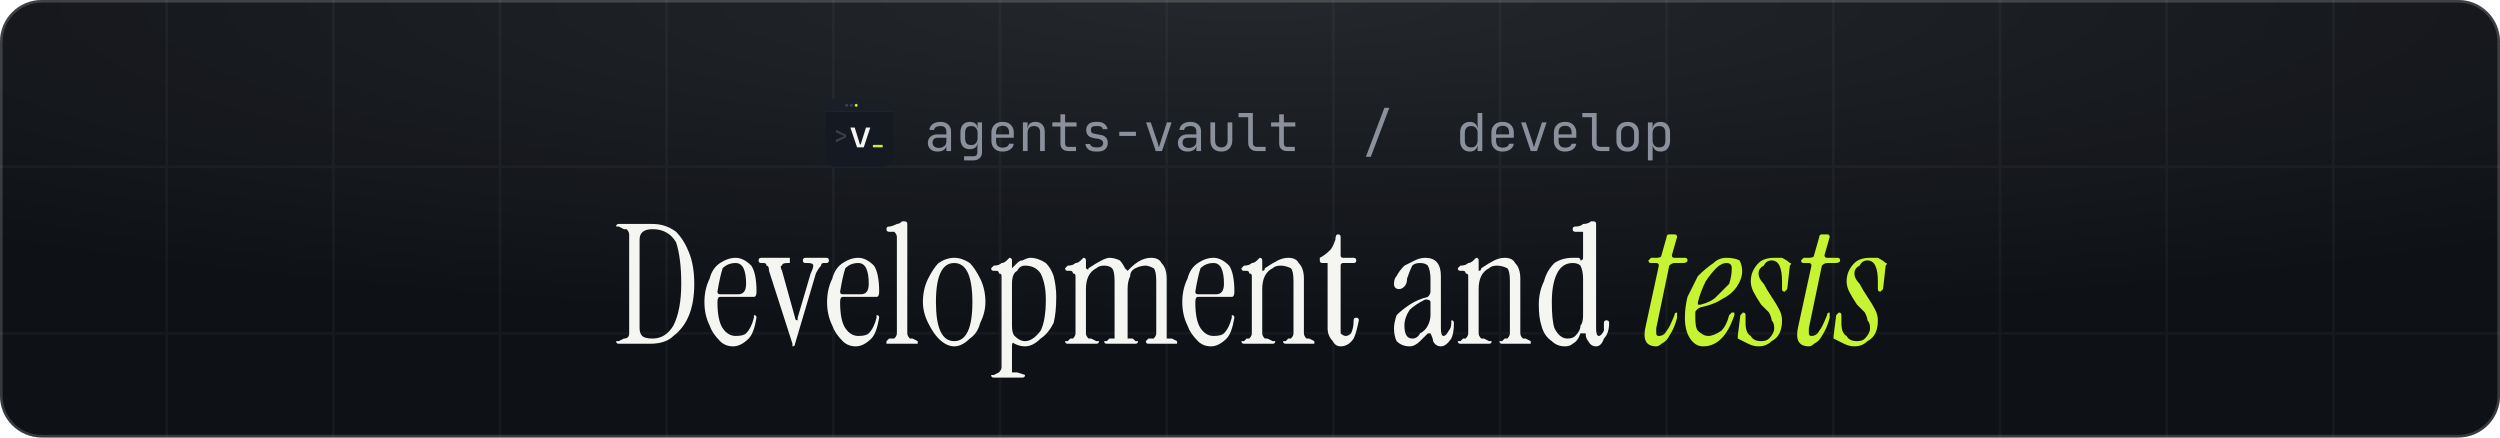
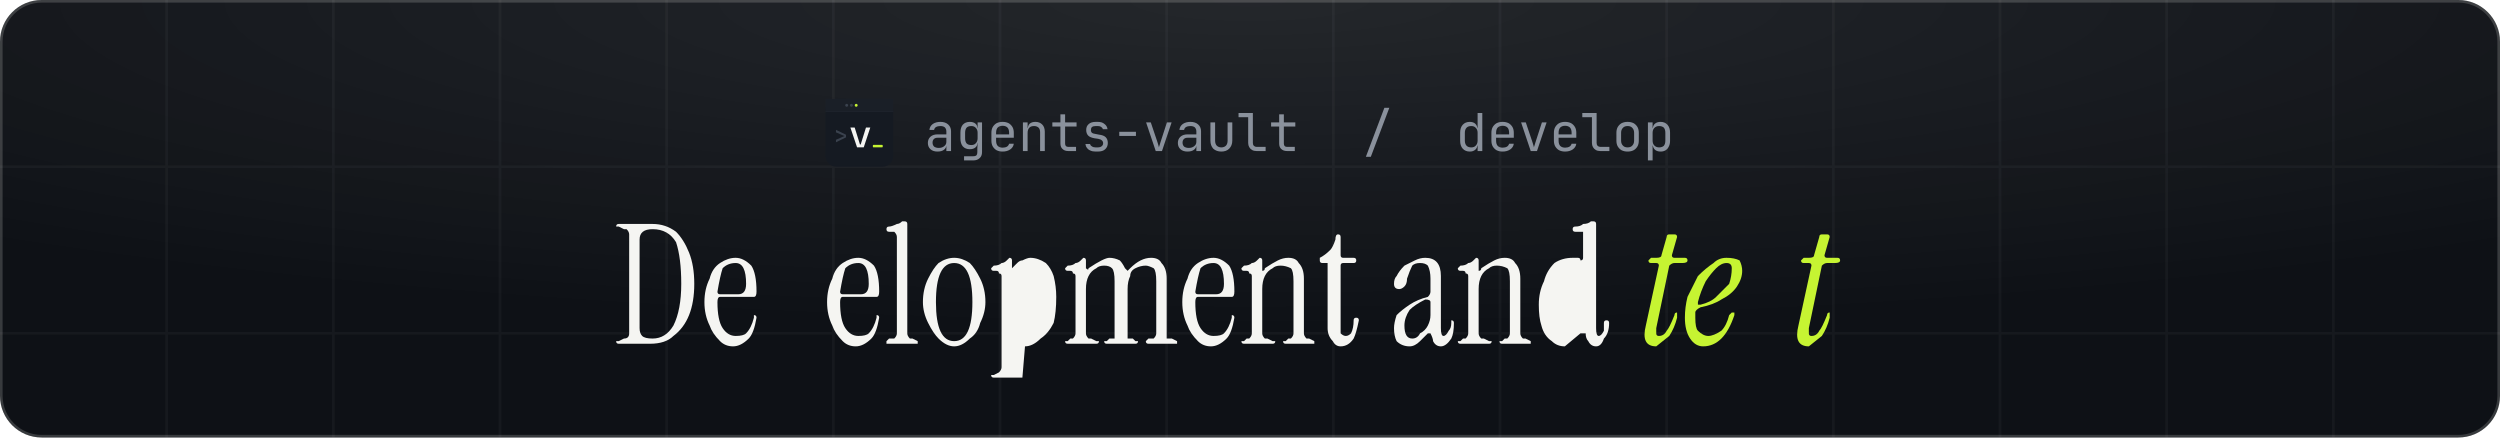
<svg xmlns="http://www.w3.org/2000/svg" width="960" height="168" viewBox="0 0 960 168" role="img" aria-label="Development and tests">
  <defs>
    <radialGradient id="l" cx="0.5" cy="0" r="0.75">
      <stop offset="0" stop-color="#fff" stop-opacity="0.09" />
      <stop offset="1" stop-color="#fff" stop-opacity="0" />
    </radialGradient>
    <clipPath id="c">
      <rect width="960" height="168" rx="16" />
    </clipPath>
-     <path id="g0" d="M5.0 0.2L5.0 0.2Q3.3 0.2 2.3-0.7Q1.3-1.6 1.3-3.1L1.3-3.1Q1.3-4.6 2.3-5.5Q3.3-6.4 5-6.4L5-6.4L8.4-6.4L8.4-7.5Q8.4-8.5 7.8-9.1Q7.2-9.6 6.1-9.6L6.1-9.6Q5.1-9.6 4.4-9.2Q3.8-8.8 3.7-8.1L3.7-8.1L1.9-8.1Q2.0-9.5 3.2-10.4Q4.4-11.2 6.1-11.2L6.1-11.2Q8-11.2 9.1-10.2Q10.2-9.2 10.2-7.6L10.2-7.6L10.2 0L8.4 0L8.4-2.1L8.4-2.1Q8.3-1.1 7.5-0.5L7.5-0.5Q6.6 0.2 5.0 0.2ZM5.5-1.2L5.5-1.2Q6.8-1.2 7.6-1.9Q8.4-2.5 8.4-3.5L8.4-3.5L8.4-5.1L5.0-5.1Q4.1-5.1 3.6-4.6Q3.1-4.1 3.1-3.2L3.1-3.2Q3.1-2.3 3.7-1.8Q4.4-1.2 5.5-1.2Z" />
-     <path id="g1" d="M6.7 3.6L3.2 3.6L3.2 2.0L6.7 2.0Q7.6 2.0 8.0 1.6Q8.3 1.2 8.3 0.4L8.3 0.4L8.3-1L8.4-3L8.3-3Q8.3-2.0 7.6-1.4L7.6-1.4Q6.8-0.7 5.4-0.7L5.4-0.7Q3.7-0.7 2.7-1.8Q1.8-2.9 1.8-4.8L1.8-4.8L1.8-7.1Q1.8-9 2.7-10.1Q3.7-11.2 5.4-11.2L5.4-11.2Q6.8-11.2 7.6-10.5L7.6-10.5Q8.3-9.9 8.3-8.9L8.3-8.9L8.4-8.9L8.4-11L10.1-11L10.1 0.4Q10.1 1.9 9.2 2.7Q8.3 3.6 6.7 3.6L6.7 3.6ZM6.0-2.3L6.0-2.3Q7.1-2.3 7.7-3.0Q8.4-3.7 8.4-4.9L8.4-4.9L8.4-7Q8.4-8.2 7.7-8.9Q7.1-9.6 6.0-9.6L6.0-9.6Q4.8-9.6 4.2-9.0Q3.6-8.3 3.6-7L3.6-7L3.6-4.9Q3.6-3.6 4.2-2.9Q4.8-2.3 6.0-2.3Z" />
-     <path id="g2" d="M6 0.2L6 0.2Q4.7 0.2 3.7-0.3Q2.8-0.8 2.2-1.8Q1.7-2.7 1.7-4L1.7-4L1.7-7Q1.7-8.3 2.2-9.2Q2.8-10.2 3.7-10.7Q4.7-11.2 6-11.2Q7.3-11.2 8.3-10.7Q9.2-10.2 9.8-9.2Q10.3-8.3 10.3-7L10.3-7L10.3-5.1L3.5-5.1L3.5-4Q3.5-2.7 4.1-2.0Q4.8-1.3 6-1.3L6-1.3Q7.0-1.3 7.7-1.7Q8.3-2.1 8.5-2.8L8.5-2.8L10.3-2.8Q10.1-1.4 8.9-0.6Q7.7 0.2 6 0.2ZM3.5-6.4L8.5-6.4L8.5-7Q8.5-8.3 7.9-9Q7.2-9.7 6-9.7L6-9.7Q4.8-9.7 4.1-9Q3.5-8.3 3.5-7L3.5-7L3.5-6.4Z" />
-     <path id="g3" d="M3.6 0L1.8 0L1.8-11L3.6-11L3.6-8.9L3.7-8.9Q3.8-9.9 4.4-10.5L4.4-10.5Q5.2-11.2 6.6-11.2L6.6-11.2Q8.2-11.2 9.2-10.2Q10.2-9.2 10.2-7.4L10.2-7.4L10.2 0L8.4 0L8.4-7.2Q8.4-8.4 7.8-9.0Q7.1-9.6 6.1-9.6L6.1-9.6Q4.9-9.6 4.3-9.0Q3.6-8.3 3.6-7L3.6-7L3.6 0Z" />
-     <path id="g4" d="M10.2 0L7.2 0Q5.8 0 5.0-0.8Q4.2-1.5 4.2-2.9L4.2-2.9L4.2-9.4L1.1-9.4L1.1-11L4.2-11L4.2-14.1L6-14.1L6-11L10.4-11L10.4-9.4L6-9.4L6-2.9Q6-1.6 7.2-1.6L7.2-1.6L10.2-1.6L10.2 0Z" />
-     <path id="g5" d="M6.5 0.2L5.7 0.2Q4.5 0.2 3.7-0.2Q2.9-0.5 2.4-1.2Q1.9-1.8 1.8-2.7L1.8-2.7L3.6-2.7Q3.7-2.1 4.3-1.8Q4.8-1.4 5.7-1.4L5.7-1.4L6.5-1.4Q7.6-1.4 8.1-1.9Q8.6-2.3 8.6-3.0L8.6-3.0Q8.6-3.7 8.1-4.1Q7.7-4.5 6.7-4.7L6.7-4.7L5.3-4.9Q3.6-5.2 2.9-5.9Q2.1-6.7 2.1-8.1L2.1-8.1Q2.1-9.5 3-10.3Q3.9-11.2 5.8-11.2L5.8-11.2L6.6-11.2Q8.2-11.2 9.1-10.4Q10.1-9.7 10.3-8.4L10.3-8.4L8.5-8.4Q8.4-8.9 7.9-9.3Q7.4-9.6 6.6-9.6L6.6-9.6L5.8-9.6Q4.8-9.6 4.3-9.2Q3.9-8.8 3.9-8.0L3.9-8.0Q3.9-7.4 4.3-7.0Q4.7-6.7 5.5-6.6L5.5-6.6L7-6.3Q8.8-6.1 9.6-5.3Q10.4-4.5 10.4-3.1L10.4-3.1Q10.4-1.6 9.4-0.7Q8.5 0.2 6.5 0.2L6.5 0.2Z" />
-     <path id="g6" d="M9.2-5.8L2.8-5.8L2.8-7.4L9.2-7.4L9.2-5.8Z" />
-     <path id="g7" d="M7.2 0L4.8 0L1.1-11L2.9-11L5.4-3.6Q5.6-2.9 5.8-2.3Q6.0-1.7 6.0-1.4L6.0-1.4Q6.1-1.7 6.3-2.3Q6.5-2.9 6.7-3.6L6.7-3.6L9.1-11L10.9-11L7.2 0Z" />
-     <path id="g8" d="M6.0 0.2L6.0 0.2Q4.1 0.2 2.9-0.9Q1.8-2.1 1.8-4L1.8-4L1.8-11L3.6-11L3.6-4Q3.6-2.8 4.2-2.1Q4.9-1.4 6.0-1.4L6.0-1.4Q7.1-1.4 7.8-2.1Q8.4-2.8 8.4-4L8.4-4L8.4-11L10.2-11L10.2-4Q10.2-2.1 9.0-0.9Q7.9 0.2 6.0 0.2Z" />
-     <path id="g9" d="M11 0L7.5 0Q6.5 0 5.8-0.4Q5.1-0.8 4.7-1.5Q4.3-2.2 4.3-3.1L4.3-3.1L4.3-13.0L0.6-13.0L0.6-14.6L6.1-14.6L6.1-3.1Q6.1-2.4 6.5-2.0Q6.9-1.6 7.5-1.6L7.5-1.6L11-1.6L11 0Z" />
-     <path id="g11" d="M3.4 2.2L1.5 2.2L8.6-16.6L10.5-16.6L3.4 2.2Z" />
-     <path id="g12" d="M5.4 0.2L5.4 0.2Q3.7 0.2 2.7-0.9Q1.7-2 1.7-3.9L1.7-3.9L1.7-7.1Q1.7-9 2.7-10.1Q3.7-11.2 5.4-11.2L5.4-11.2Q6.7-11.2 7.5-10.5L7.5-10.5Q8.2-9.8 8.3-8.9L8.3-8.9L8.4-8.9L8.4-11.4L8.4-14.6L10.2-14.6L10.2 0L8.4 0L8.4-2.1L8.3-2.1Q8.2-1.1 7.5-0.5L7.5-0.5Q6.7 0.2 5.4 0.2ZM6.0-1.4L6.0-1.4Q7.1-1.4 7.7-2.1Q8.4-2.8 8.4-4L8.4-4L8.4-7Q8.4-8.2 7.7-8.9Q7.1-9.6 6.0-9.6L6.0-9.6Q4.8-9.6 4.2-9.0Q3.5-8.3 3.5-7L3.5-7L3.5-4Q3.5-2.7 4.2-2.0Q4.8-1.4 6.0-1.4Z" />
-     <path id="g13" d="M6 0.2L6 0.2Q4.7 0.2 3.7-0.3Q2.8-0.8 2.2-1.8Q1.7-2.7 1.7-4.0L1.7-4.0L1.7-7.0Q1.7-8.3 2.2-9.2Q2.8-10.2 3.7-10.7Q4.7-11.2 6-11.2L6-11.2Q7.3-11.2 8.3-10.7Q9.2-10.2 9.8-9.2Q10.3-8.3 10.3-7.0L10.3-7.0L10.3-4.0Q10.3-2.7 9.8-1.8Q9.2-0.8 8.3-0.3Q7.3 0.2 6 0.2ZM6-1.4L6-1.4Q7.2-1.4 7.8-2.1Q8.5-2.8 8.5-4.0L8.5-4.0L8.5-7.0Q8.5-8.2 7.8-8.9Q7.2-9.6 6-9.6L6-9.6Q4.8-9.6 4.2-8.9Q3.5-8.2 3.5-7.0L3.5-7.0L3.5-4.0Q3.5-2.8 4.2-2.1Q4.8-1.4 6-1.4Z" />
-     <path id="g14" d="M3.6 3.6L1.8 3.6L1.8-11L3.6-11L3.6-8.9L3.7-8.9Q3.8-9.9 4.5-10.5L4.5-10.5Q5.3-11.2 6.7-11.2L6.7-11.2Q8.3-11.2 9.3-10.1Q10.3-9.0 10.3-7.1L10.3-7.1L10.3-3.9Q10.3-2.6 9.8-1.7Q9.4-0.8 8.6-0.3Q7.8 0.2 6.7 0.2L6.7 0.2Q5.3 0.2 4.5-0.5L4.5-0.5Q3.8-1.2 3.7-2.1L3.7-2.1L3.6-2.1L3.6 0.4L3.6 3.6ZM6.1-1.4L6.1-1.4Q7.2-1.4 7.9-2.0Q8.5-2.7 8.5-4L8.5-4L8.5-7Q8.5-8.3 7.9-9.0Q7.2-9.6 6.1-9.6L6.1-9.6Q5.0-9.6 4.3-8.9Q3.6-8.2 3.6-7L3.6-7L3.6-4Q3.6-2.8 4.3-2.1Q5.0-1.4 6.1-1.4Z" />
-     <path id="g15" d="M14 0L2 0Q1 0 1-1L1-1Q1-1 2-1L2-1L4-2Q6-2 6-4L6-4L6-42Q6-43 5-44Q5-44 4-44L4-44L2-45Q1-45 1-45L1-45Q1-46 2-46L2-46L15-46Q20-46 24-43Q27-40 29-35Q31-30 31-23L31-23Q31-16 29-11Q27-6 23-3Q20 0 14 0L14 0ZM15-2L15-2Q20-2 23-7Q26-13 26-23L26-23Q26-33 24-39Q21-44 15-44L15-44Q10-44 10-40L10-40L10-6Q10-4 11-3Q12-2 15-2Z" />
-     <path id="g16" d="M12 1L12 1Q9 1 7-1Q4-4 3-7Q1-11 1-16L1-16Q1-21 3-25Q4-29 7-31Q10-33 13-33L13-33Q16-33 19-30Q21-27 21-20L21-20Q21-18 20-18L20-18L7-18Q6-18 6-16L6-16Q6-9 8-6Q10-3 13-3L13-3Q16-3 17-4Q19-6 20-10L20-10Q20-11 20-11L20-11Q21-11 21-10L21-10Q20-4 18-2Q15 1 12 1ZM7-19L7-19L14-19Q17-19 17-23L17-23Q17-27 16-29Q15-31 13-31L13-31Q10-31 8-29Q7-26 6-20L6-20Q6-19 7-19Z" />
-     <path id="g17" d="M12 1L12 1Q12 1 12-0L12-0L3-28Q3-30 2-30Q2-31 1-31L1-31L-0-31Q-1-31-1-32L-1-32Q-1-33 0-33L0-33L11-33Q11-33 11-32L11-32Q11-31 11-31L11-31L10-31Q8-31 8-30Q7-30 8-28L8-28L13-10Q13-9 14-9Q14-9 14-10L14-10L19-27Q20-29 20-30Q20-31 18-31L18-31L17-31Q16-31 16-32L16-32Q16-33 17-33L17-33L25-33Q26-33 26-32L26-32Q26-31 25-31L25-31L24-31Q23-31 23-30Q22-29 21-27L21-27L13-0Q13 1 12 1Z" />
-     <path id="g18" d="M13 0L1 0Q1 0 1-1L1-1Q1-1 1-1L1-1L2-2Q3-2 4-2Q5-3 5-4L5-4L5-41Q5-42 4-43Q4-43 3-43L3-43L2-43Q1-43 1-44L1-44Q1-45 2-45L2-45Q3-45 5-46Q6-46 7-47L7-47Q8-47 8-47L8-47Q9-47 9-46L9-46L9-4Q9-3 10-2Q10-2 11-2L11-2L13-1Q13-1 13-1L13-1Q13 0 13 0L13 0Z" />
-     <path id="g19" d="M13 1L13 1Q10 1 7-2Q5-4 3-8Q1-12 1-16L1-16Q1-21 3-25Q5-29 7-31Q10-33 13-33L13-33Q16-33 19-31Q21-29 23-25Q25-21 25-16L25-16Q25-12 23-8Q22-4 19-2Q16 1 13 1ZM13-1L13-1Q20-1 20-16L20-16Q20-31 13-31L13-31Q6-31 6-16L6-16Q6-1 13-1Z" />
-     <path id="g20" d="M13 13L2 13Q1 13 1 12L1 12Q1 12 2 12L2 12L2 12Q4 11 4 11Q5 10 5 9L5 9L5-26Q5-27 4-27Q4-28 3-28L3-28L2-28Q1-28 1-29L1-29Q1-29 2-30L2-30Q4-30 5-31Q6-31 7-32L7-32Q8-33 8-33L8-33Q9-33 9-32L9-32L9-30Q9-30 9-29Q9-29 10-30L10-30L11-31Q12-32 13-32Q15-33 16-33L16-33Q19-33 22-31Q24-29 25-26Q26-22 26-18L26-18Q26-12 25-8Q23-4 20-2Q17 1 14 1L14 1Q12 1 10-0L10-0Q9-1 9 1L9 1L9 9Q9 10 9 11Q10 11 11 11L11 11L14 12Q14 12 14 12L14 12Q14 13 13 13L13 13ZM14-1L14-1Q17-1 20-5Q22-9 22-17L22-17Q22-23 20-27Q18-30 14-30L14-30Q12-30 11-28Q9-27 9-23L9-23L9-7Q9-4 10-3Q12-1 14-1Z" />
-     <path id="g21" d="M13 0L2 0Q1 0 1-1L1-1Q1-1 2-1L2-1L3-2Q4-2 4-2Q5-3 5-4L5-4L5-26Q5-27 4-27Q4-28 3-28L3-28L2-28Q1-28 1-29L1-29Q1-29 2-30L2-30Q4-30 5-31Q6-31 7-32L7-32Q8-33 8-33L8-33Q9-33 9-32L9-32L9-29Q9-29 9-29Q10-28 10-29L10-29Q13-31 15-32Q17-33 18-33L18-33Q20-33 22-32Q23-31 24-29L24-29Q24-29 25-28Q25-28 26-29L26-29Q28-31 30-32Q32-33 34-33L34-33Q37-33 38-31Q40-29 40-25L40-25L40-4Q40-3 40-2Q41-2 42-2L42-2L44-1Q44-1 44-1L44-1Q44 0 44 0L44 0L33 0Q32 0 32-1L32-1Q32-1 32-1L32-1L33-2Q35-2 35-2Q36-3 36-4L36-4L36-24Q36-28 35-29Q33-30 32-30L32-30Q30-30 28-29Q26-28 26-26Q25-24 25-21L25-21L25-4Q25-3 25-2Q25-2 27-2L27-2L28-1Q29-1 29-1L29-1Q29 0 28 0L28 0L17 0Q16 0 16-1L16-1Q16-1 17-1L17-1L18-2Q19-2 20-2Q20-3 20-4L20-4L20-24Q20-28 19-29Q18-30 16-30L16-30Q14-30 13-29Q11-28 10-26Q9-24 9-21L9-21L9-4Q9-3 10-2Q10-2 11-2L11-2L13-1Q14-1 14-1L14-1Q14 0 13 0L13 0Z" />
-     <path id="g22" d="M13 0L2 0Q1 0 1-1L1-1Q1-1 2-1L2-1L3-2Q4-2 4-2Q5-3 5-4L5-4L5-26Q5-27 4-27Q4-28 3-28L3-28L2-28Q1-28 1-29L1-29Q1-29 2-30L2-30Q4-30 5-31Q6-31 7-32L7-32Q8-33 8-33L8-33Q9-33 9-32L9-32L9-29Q9-29 9-28Q10-28 10-29L10-29Q13-31 15-32Q17-33 19-33L19-33Q22-33 23-31Q25-29 25-25L25-25L25-4Q25-3 26-2Q26-2 27-2L27-2L29-1Q29-1 29-1L29-1Q29 0 29 0L29 0L18 0Q17 0 17-1L17-1Q17-1 18-1L18-1L19-2Q20-2 20-2Q21-3 21-4L21-4L21-24Q21-28 20-29Q18-30 16-30L16-30Q14-30 13-29Q11-28 10-26Q9-24 9-21L9-21L9-4Q9-3 10-2Q10-2 11-2L11-2L13-1Q14-1 14-1L14-1Q14 0 13 0L13 0Z" />
-     <path id="g23" d="M9 1L9 1Q7 1 6-1Q4-3 4-6L4-6L4-30Q4-31 4-31L4-31L2-31Q1-31 1-32L1-32Q1-32 1-33L1-33Q3-34 5-36Q6-37 7-40L7-40Q7-42 8-42L8-42Q9-42 9-41L9-41L9-34Q9-33 10-33L10-33L14-33Q15-33 15-32L15-32Q15-31 14-31L14-31L10-31Q9-31 9-30L9-30L9-6Q9-5 9-4Q10-3 11-3L11-3Q12-3 13-4Q14-6 14-9L14-9Q14-10 15-10L15-10Q16-10 16-9L16-9Q15-4 14-2Q12 1 9 1Z" />
-     <path id="g25" d="M8 1L8 1Q5 1 3-1Q2-3 2-6L2-6Q2-8 3-11Q5-13 8-15Q11-17 15-18L15-18Q16-19 16-20L16-20L16-25Q16-28 15-30Q14-31 12-31L12-31Q10-31 9-30Q8-28 7-25L7-25Q7-23 6-22Q5-21 4-21L4-21Q2-21 2-23L2-23Q2-25 3-26Q4-28 6-30Q8-31 10-32Q12-33 14-33L14-33Q20-33 20-26L20-26L20-6Q20-3 21-3L21-3Q22-3 23-5Q24-6 24-8L24-8Q24-9 24-9L24-9Q25-9 25-8L25-8Q25-4 24-2Q22 1 20 1L20 1Q18 1 17-1Q17-2 16-4L16-4Q16-4 16-4Q15-4 15-4L15-4Q13-2 12-1Q10 1 8 1ZM9-2L9-2Q11-2 12-4Q14-5 15-7Q16-9 16-11L16-11L16-16Q16-17 14-17L14-17Q10-15 8-13Q6-10 6-7L6-7Q6-2 9-2Z" />
-     <path id="g26" d="M12 1L12 1Q9 1 7-1Q4-3 3-7Q2-10 2-15L2-15Q2-20 4-24Q5-28 8-31Q11-33 15-33L15-33Q16-33 17-33Q18-33 18-32L18-32Q19-32 19-33L19-33L19-41Q19-42 19-43Q19-43 18-43L18-43L16-43Q15-43 15-44L15-44Q15-45 16-45L16-45Q18-45 19-46Q21-46 22-47L22-47Q23-47 23-47L23-47Q24-47 24-46L24-46L24-6Q24-3 25-3L25-3Q26-3 27-5Q27-6 27-8L27-8Q27-9 28-9L28-9Q29-9 29-8L29-8Q29-4 27-2Q26 1 24 1L24 1Q22 1 21-1Q20-2 20-4L20-4Q20-4 19-4Q19-4 18-4L18-4Q17-1 15-0Q14 1 12 1ZM13-2L13-2Q15-2 16-3Q18-5 18-7Q19-8 19-11L19-11L19-25Q19-28 18-30Q17-31 15-31L15-31Q11-31 9-27Q7-23 7-16L7-16Q7-9 8-6Q10-2 13-2Z" />
-     <path id="g27" d="M7 1L7 1Q4 1 3-1Q2-3 3-7L3-7L8-30Q8-31 7-31L7-31L5-31Q4-31 4-32L4-32Q4-32 4-32Q5-33 5-33L5-33L7-33Q9-33 9-34L9-34L11-41Q11-42 12-42L12-42L14-42Q15-42 15-41L15-41L13-34Q13-33 14-33L14-33L18-33Q19-33 19-32L19-32Q19-31 17-31L17-31L14-31Q13-31 12-30L12-30L7-6Q7-5 7-4Q7-3 8-3L8-3Q10-3 11-5Q12-6 14-11L14-11Q14-12 15-12L15-12Q15-12 15-12Q15-11 15-10L15-10Q14-6 12-3Q11-1 9-0Q8 1 7 1Z" />
-     <path id="g28" d="M8 1L8 1Q5 1 3-2Q1-5 1-10L1-10Q1-14 2-18Q4-22 6-26Q9-29 12-31Q14-33 17-33L17-33Q20-33 22-32Q23-30 23-28L23-28Q23-25 21-22Q19-19 15-17Q12-15 7-14L7-14Q5-13 5-12L5-12Q5-12 5-11Q5-11 5-10L5-10Q5-6 6-5Q8-3 10-3L10-3Q12-3 15-5Q17-7 18-11L18-11Q19-12 19-12L19-12Q20-12 20-12Q20-11 20-11L20-11Q18-5 15-2Q12 1 8 1ZM6-16L6-16Q6-16 6-15Q6-15 7-15L7-15Q11-16 13-18Q16-21 18-23Q19-26 19-29L19-29Q19-31 17-31L17-31Q15-31 13-29Q11-27 9-24Q7-20 6-16Z" />
-     <path id="g29" d="M7 1L7 1Q5 1 3-0Q1-1-1-2L-1-2Q-1-2-1-3L-1-3L0-11Q1-12 1-12L1-12Q2-12 2-11L2-11L2-8Q2-4 4-3Q5-1 8-1L8-1Q10-1 11-2Q13-4 13-6L13-6Q13-8 12-9Q12-10 11-12Q10-13 8-15L8-15Q6-18 5-20Q4-22 4-24L4-24Q4-28 7-31Q9-33 13-33L13-33Q15-33 16-33Q18-32 19-31L19-31Q20-31 19-30L19-30L18-21Q17-20 17-20L17-20Q16-20 16-21L16-21L16-24Q16-28 15-30Q14-32 12-32L12-32Q10-32 9-30Q7-29 7-27L7-27Q7-25 9-23Q10-21 12-18L12-18Q14-15 15-13Q16-11 16-9L16-9Q16-6 15-4Q14-2 12-1Q10 1 7 1Z" />
+     <path id="g0" d="M5 0.2Q3.3 0.2 2.3-0.7Q1.3-1.6 1.3-3.1Q1.3-4.6 2.3-5.5Q3.3-6.4 5-6.4L8.4-6.4L8.4-7.5Q8.4-8.5 7.8-9.1Q7.2-9.6 6.1-9.6Q5.1-9.6 4.4-9.2Q3.8-8.8 3.7-8.1L1.9-8.1Q2-9.5 3.2-10.4Q4.4-11.2 6.1-11.2Q8-11.2 9.1-10.2Q10.2-9.2 10.2-7.6L10.2 0L8.4 0L8.4-2.1L8.4-2.1Q8.3-1.1 7.5-0.5Q6.6 0.2 5 0.2M5.5-1.2Q6.8-1.2 7.6-1.9Q8.4-2.5 8.4-3.5L8.4-5.1L5-5.1Q4.1-5.1 3.6-4.6Q3.1-4.1 3.1-3.2Q3.1-2.3 3.7-1.7Q4.4-1.2 5.5-1.2" />
+     <path id="g1" d="M6.7 3.6L3.2 3.6L3.2 2L6.7 2Q7.6 2 8 1.6Q8.3 1.2 8.3 0.4L8.3-1L8.4-3L8.3-3Q8.3-2 7.6-1.4Q6.8-0.7 5.4-0.7Q3.7-0.7 2.7-1.8Q1.8-2.9 1.8-4.8L1.8-7.1Q1.8-9 2.7-10.1Q3.7-11.2 5.4-11.2Q6.8-11.2 7.6-10.5Q8.3-9.9 8.3-8.9L8.4-8.9L8.4-11L10.1-11L10.1 0.4Q10.1 1.9 9.2 2.7Q8.3 3.6 6.7 3.6M6-2.3Q7.1-2.3 7.7-3Q8.4-3.7 8.4-4.9L8.4-7Q8.4-8.2 7.7-8.9Q7.1-9.6 6-9.6Q4.8-9.6 4.2-9Q3.6-8.3 3.6-7L3.6-4.9Q3.6-3.6 4.2-2.9Q4.8-2.3 6-2.3" />
+     <path id="g2" d="M6 0.2Q4.7 0.2 3.7-0.3Q2.8-0.8 2.2-1.8Q1.7-2.7 1.7-4L1.7-7Q1.7-8.3 2.2-9.2Q2.8-10.2 3.7-10.7Q4.7-11.2 6-11.2Q7.3-11.2 8.3-10.7Q9.2-10.2 9.8-9.2Q10.3-8.3 10.3-7L10.3-5.1L3.5-5.1L3.5-4Q3.5-2.7 4.1-2Q4.8-1.3 6-1.3Q7-1.3 7.7-1.7Q8.3-2.1 8.5-2.8L10.3-2.8Q10.1-1.4 8.9-0.6Q7.7 0.2 6 0.2M3.5-6.4L8.5-6.4L8.5-7Q8.5-8.3 7.9-9Q7.2-9.7 6-9.7Q4.8-9.7 4.1-9Q3.5-8.3 3.5-7" />
+     <path id="g3" d="M3.6 0L1.8 0L1.8-11L3.6-11L3.6-8.9L3.7-8.9Q3.8-9.9 4.4-10.5Q5.2-11.2 6.6-11.2Q8.2-11.2 9.2-10.2Q10.2-9.2 10.2-7.4L10.2 0L8.4 0L8.4-7.2Q8.4-8.4 7.8-9Q7.1-9.6 6.1-9.6Q4.9-9.6 4.3-9Q3.6-8.3 3.6-7" />
+     <path id="g4" d="M10.2 0L7.2 0Q5.8 0 5-0.8Q4.2-1.5 4.2-2.9L4.2-9.4L1.1-9.4L1.1-11L4.2-11L4.2-14.1L6-14.1L6-11L10.4-11L10.4-9.4L6-9.4L6-2.9Q6-1.6 7.2-1.6L10.2-1.6" />
+     <path id="g5" d="M6.5 0.2L5.7 0.2Q4.5 0.2 3.7-0.2Q2.9-0.5 2.4-1.2Q1.9-1.8 1.8-2.7L3.6-2.7Q3.7-2.1 4.3-1.8Q4.8-1.4 5.7-1.4L6.5-1.4Q7.6-1.4 8.1-1.9Q8.6-2.3 8.6-3Q8.6-3.7 8.1-4.1Q7.7-4.5 6.7-4.7L5.3-4.9Q3.6-5.2 2.9-5.9Q2.1-6.7 2.1-8.1Q2.1-9.5 3-10.3Q3.9-11.2 5.8-11.2L6.6-11.2Q8.2-11.2 9.1-10.4Q10.1-9.7 10.3-8.4L8.5-8.4Q8.4-8.9 7.9-9.2Q7.4-9.6 6.6-9.6L5.8-9.6Q4.8-9.6 4.3-9.2Q3.9-8.8 3.9-8Q3.9-7.4 4.3-7Q4.7-6.7 5.5-6.6L7-6.3Q8.8-6.1 9.6-5.3Q10.4-4.5 10.4-3.1Q10.4-1.6 9.4-0.7Q8.5 0.2 6.5 0.2" />
+     <path id="g6" d="M9.2-5.8L2.8-5.8L2.8-7.4L9.2-7.4" />
+     <path id="g7" d="M7.2 0L4.8 0L1.1-11L2.9-11L5.4-3.6Q5.6-2.9 5.8-2.3Q6-1.7 6-1.4Q6.1-1.7 6.3-2.3Q6.5-2.9 6.7-3.6L9.1-11L10.9-11" />
+     <path id="g8" d="M6 0.2Q4.1 0.2 2.9-0.9Q1.8-2.1 1.8-4L1.8-11L3.6-11L3.6-4Q3.6-2.8 4.2-2.1Q4.9-1.4 6-1.4Q7.1-1.4 7.8-2.1Q8.4-2.8 8.4-4L8.4-11L10.2-11L10.2-4Q10.2-2.1 9-0.9Q7.9 0.2 6 0.2" />
+     <path id="g9" d="M11 0L7.5 0Q6.5 0 5.8-0.4Q5.1-0.8 4.7-1.5Q4.3-2.2 4.3-3.1L4.3-13L0.6-13L0.6-14.6L6.1-14.6L6.1-3.1Q6.1-2.4 6.5-2Q6.9-1.6 7.5-1.6L11-1.6" />
+     <path id="g11" d="M3.4 2.2L1.5 2.2L8.6-16.6L10.5-16.6" />
+     <path id="g12" d="M5.4 0.2Q3.7 0.2 2.7-0.9Q1.7-2 1.7-3.9L1.7-7.1Q1.7-9 2.7-10.1Q3.7-11.2 5.4-11.2Q6.7-11.2 7.5-10.5Q8.2-9.8 8.3-8.9L8.4-8.9L8.4-11.4L8.4-14.6L10.2-14.6L10.2 0L8.4 0L8.4-2.1L8.3-2.1Q8.2-1.1 7.5-0.5Q6.7 0.2 5.4 0.2M6-1.4Q7.1-1.4 7.7-2.1Q8.4-2.8 8.4-4L8.4-7Q8.4-8.2 7.7-8.9Q7.1-9.6 6-9.6Q4.8-9.6 4.2-9Q3.5-8.3 3.5-7L3.5-4Q3.5-2.7 4.2-2Q4.8-1.4 6-1.4" />
+     <path id="g13" d="M6 0.2Q4.7 0.2 3.7-0.3Q2.8-0.8 2.2-1.8Q1.7-2.7 1.7-4L1.7-7Q1.7-8.3 2.2-9.2Q2.8-10.2 3.7-10.7Q4.7-11.2 6-11.2Q7.3-11.2 8.3-10.7Q9.2-10.2 9.8-9.2Q10.3-8.3 10.3-7L10.3-4Q10.3-2.7 9.8-1.8Q9.2-0.8 8.3-0.3Q7.3 0.2 6 0.2M6-1.4Q7.2-1.4 7.8-2.1Q8.5-2.8 8.5-4L8.5-7Q8.5-8.2 7.8-8.9Q7.2-9.6 6-9.6Q4.8-9.6 4.2-8.9Q3.5-8.2 3.5-7L3.5-4Q3.5-2.8 4.2-2.1Q4.8-1.4 6-1.4" />
+     <path id="g14" d="M3.6 3.6L1.8 3.6L1.8-11L3.6-11L3.6-8.9L3.7-8.9Q3.8-9.9 4.5-10.5Q5.3-11.2 6.7-11.2Q8.3-11.2 9.3-10.1Q10.3-9 10.3-7.1L10.3-3.9Q10.3-2.6 9.8-1.7Q9.4-0.8 8.6-0.3Q7.8 0.2 6.7 0.2Q5.3 0.2 4.5-0.5Q3.8-1.2 3.7-2.1L3.6-2.1L3.6 0.4L3.6 3.6M6.1-1.4Q7.2-1.4 7.9-2Q8.5-2.7 8.5-4L8.5-7Q8.5-8.3 7.9-9Q7.2-9.6 6.1-9.6Q5-9.6 4.3-8.9Q3.6-8.2 3.6-7L3.6-4Q3.6-2.8 4.3-2.1Q5-1.4 6.1-1.4" />
+     <path id="g15" d="M14 0L2 0Q1 0 1-1Q1-1 2-1L4-2Q6-2 6-4L6-42Q6-43 5-44Q5-44 4-44L2-45Q1-45 1-45Q1-46 2-46L15-46Q20-46 24-43Q27-40 29-35Q31-30 31-23Q31-16 29-11Q27-6 23-3Q20 0 14 0M15-2Q20-2 23-7Q26-13 26-23Q26-33 24-39Q21-44 15-44Q10-44 10-40L10-6Q10-4 11-3Q12-2 15-2" />
+     <path id="g16" d="M12 1Q9 1 7-1Q4-4 3-7Q1-11 1-16Q1-21 3-25Q4-29 7-31Q10-33 13-33Q16-33 19-30Q21-27 21-20Q21-18 20-18L7-18Q6-18 6-16Q6-9 8-6Q10-3 13-3Q16-3 17-4Q19-6 20-10Q20-11 20-11Q21-11 21-10Q20-4 18-2Q15 1 12 1M7-19L14-19Q17-19 17-23Q17-27 16-29Q15-31 13-31Q10-31 8-29Q7-26 6-20Q6-19 7-19" />
+     <path id="g17" d="M12 1Q12 1 120L3-28Q3-30 2-30Q2-31 1-31L0-31Q-1-31-1-32Q-1-33 0-33L11-33Q11-33 11-32Q11-31 11-31L10-31Q8-31 8-30Q7-30 8-28L13-10Q13-9 14-9Q14-9 14-10L19-27Q20-29 20-30Q20-31 18-31L17-31Q16-31 16-32Q16-33 17-33L25-33Q26-33 26-32Q26-31 25-31L24-31Q23-31 23-30Q22-29 21-27L130Q13 1 12 1" />
+     <path id="g18" d="M13 0L1 0Q1 0 1-1Q1-1 1-1L2-2Q3-2 4-2Q5-3 5-4L5-41Q5-42 4-43Q4-43 3-43L2-43Q1-43 1-44Q1-45 2-45Q3-45 5-46Q6-46 7-47Q8-47 8-47Q9-47 9-46L9-4Q9-3 10-2Q10-2 11-2L13-1Q13-1 13-1Q13 0 13 0" />
+     <path id="g19" d="M13 1Q10 1 7-2Q5-4 3-8Q1-12 1-16Q1-21 3-25Q5-29 7-31Q10-33 13-33Q16-33 19-31Q21-29 23-25Q25-21 25-16Q25-12 23-8Q22-4 19-2Q16 1 13 1M13-1Q20-1 20-16Q20-31 13-31Q6-31 6-16Q6-1 13-1" />
+     <path id="g20" d="M13 13L2 13Q1 13 1 12Q1 12 2 12L2 12Q4 11 4 11Q5 10 5 9L5-26Q5-27 4-27Q4-28 3-28L2-28Q1-28 1-29Q1-29 2-30Q4-30 5-31Q6-31 7-32Q8-33 8-33Q9-33 9-32L9-30Q9-30 9-29Q9-29 10-30L11-31Q12-32 13-32Q15-33 16-33Q19-33 22-31Q24-29 25-26Q26-22 26-18Q26-12 25-8Q23-4 20-2Q17 1 14 1Q12 1 100Q9-1 9 1L9 9Q9 10 9 11Q10 11 11 11L14 12Q14 12 14 12Q14 13 13 13M14-1Q17-1 20-5Q22-9 22-17Q22-23 20-27Q18-30 14-30Q12-30 11-28Q9-27 9-23L9-7Q9-4 10-3Q12-1 14-1" />
+     <path id="g21" d="M13 0L2 0Q1 0 1-1Q1-1 2-1L3-2Q4-2 4-2Q5-3 5-4L5-26Q5-27 4-27Q4-28 3-28L2-28Q1-28 1-29Q1-29 2-30Q4-30 5-31Q6-31 7-32Q8-33 8-33Q9-33 9-32L9-29Q9-29 9-29Q10-28 10-29Q13-31 15-32Q17-33 18-33Q20-33 22-32Q23-31 24-29Q24-29 25-28Q25-28 26-29Q28-31 30-32Q32-33 34-33Q37-33 38-31Q40-29 40-25L40-4Q40-3 40-2Q41-2 42-2L44-1Q44-1 44-1Q44 0 44 0L33 0Q32 0 32-1Q32-1 32-1L33-2Q35-2 35-2Q36-3 36-4L36-24Q36-28 35-29Q33-30 32-30Q30-30 28-29Q26-28 26-26Q25-24 25-21L25-4Q25-3 25-2Q25-2 27-2L28-1Q29-1 29-1Q29 0 28 0L17 0Q16 0 16-1Q16-1 17-1L18-2Q19-2 20-2Q20-3 20-4L20-24Q20-28 19-29Q18-30 16-30Q14-30 13-29Q11-28 10-26Q9-24 9-21L9-4Q9-3 10-2Q10-2 11-2L13-1Q14-1 14-1Q14 0 13 0" />
+     <path id="g22" d="M13 0L2 0Q1 0 1-1Q1-1 2-1L3-2Q4-2 4-2Q5-3 5-4L5-26Q5-27 4-27Q4-28 3-28L2-28Q1-28 1-29Q1-29 2-30Q4-30 5-31Q6-31 7-32Q8-33 8-33Q9-33 9-32L9-29Q9-29 9-28Q10-28 10-29Q13-31 15-32Q17-33 19-33Q22-33 23-31Q25-29 25-25L25-4Q25-3 26-2Q26-2 27-2L29-1Q29-1 29-1Q29 0 29 0L18 0Q17 0 17-1Q17-1 18-1L19-2Q20-2 20-2Q21-3 21-4L21-24Q21-28 20-29Q18-30 16-30Q14-30 13-29Q11-28 10-26Q9-24 9-21L9-4Q9-3 10-2Q10-2 11-2L13-1Q14-1 14-1Q14 0 13 0" />
+     <path id="g23" d="M9 1Q7 1 6-1Q4-3 4-6L4-30Q4-31 4-31L2-31Q1-31 1-32Q1-32 1-33Q3-34 5-36Q6-37 7-40Q7-42 8-42Q9-42 9-41L9-34Q9-33 10-33L14-33Q15-33 15-32Q15-31 14-31L10-31Q9-31 9-30L9-6Q9-5 9-4Q10-3 11-3Q12-3 13-4Q14-6 14-9Q14-10 15-10Q16-10 16-9Q15-4 14-2Q12 1 9 1" />
+     <path id="g25" d="M8 1Q5 1 3-1Q2-3 2-6Q2-8 3-11Q5-13 8-15Q11-17 15-18Q16-19 16-20L16-25Q16-28 15-30Q14-31 12-31Q10-31 9-30Q8-28 7-25Q7-23 6-22Q5-21 4-21Q2-21 2-23Q2-25 3-26Q4-28 6-30Q8-31 10-32Q12-33 14-33Q20-33 20-26L20-6Q20-3 21-3Q22-3 23-5Q24-6 24-8Q24-9 24-9Q25-9 25-8Q25-4 24-2Q22 1 20 1Q18 1 17-1Q17-2 16-4Q16-4 16-4Q15-4 15-4Q13-2 12-1Q10 1 8 1M9-2Q11-2 12-4Q14-5 15-7Q16-9 16-11L16-16Q16-17 14-17Q10-15 8-13Q6-10 6-7Q6-2 9-2" />
+     <path id="g26" d="M12 1Q9 1 7-1Q4-3 3-7Q2-10 2-15Q2-20 4-24Q5-28 8-31Q11-33 15-33Q16-33 17-33Q18-33 18-32Q19-32 19-33L19-41Q19-42 19-43Q19-43 18-43L16-43Q15-43 15-44Q15-45 16-45Q18-45 19-46Q21-46 22-47Q23-47 23-47Q24-47 24-46L24-6Q24-3 25-3Q26-3 27-5Q27-6 27-8Q27-9 28-9Q29-9 29-8Q29-4 27-2Q26 1 24 1Q22 1 21-1Q20-2 20-4Q20-4 19-4Q19-4 18-4Q17-1 150Q14 1 12 1M13-2Q15-2 16-3Q18-5 18-7Q19-8 19-11L19-25Q19-28 18-30Q17-31 15-31Q11-31 9-27Q7-23 7-16Q7-9 8-6Q10-2 13-2" />
+     <path id="g27" d="M7 1Q4 1 3-1Q2-3 3-7L8-30Q8-31 7-31L5-31Q4-31 4-32Q4-32 4-32Q5-33 5-33L7-33Q9-33 9-34L11-41Q11-42 12-42L14-42Q15-42 15-41L13-34Q13-33 14-33L18-33Q19-33 19-32Q19-31 17-31L14-31Q13-31 12-30L7-6Q7-5 7-4Q7-3 8-3Q10-3 11-5Q12-6 14-11Q14-12 15-12Q15-12 15-12Q15-11 15-10Q14-6 12-3Q11-1 90Q8 1 7 1" />
+     <path id="g28" d="M8 1Q5 1 3-2Q1-5 1-10Q1-14 2-18Q4-22 6-26Q9-29 12-31Q14-33 17-33Q20-33 22-32Q23-30 23-28Q23-25 21-22Q19-19 15-17Q12-15 7-14Q5-13 5-12Q5-12 5-11Q5-11 5-10Q5-6 6-5Q8-3 10-3Q12-3 15-5Q17-7 18-11Q19-12 19-12Q20-12 20-12Q20-11 20-11Q18-5 15-2Q12 1 8 1M6-16Q6-16 6-15Q6-15 7-15Q11-16 13-18Q16-21 18-23Q19-26 19-29Q19-31 17-31Q15-31 13-29Q11-27 9-24Q7-20 6-16" />
+     <path id="g29" d="M7 1Q5 1 30Q1-1-1-2Q-1-2-1-3L0-11Q1-12 1-12Q2-12 2-11L2-8Q2-4 4-3Q5-1 8-1Q10-1 11-2Q13-4 13-6Q13-8 12-9Q12-10 11-12Q10-13 8-15Q6-18 5-20Q4-22 4-24Q4-28 7-31Q9-33 13-33Q15-33 16-33Q18-32 19-31Q20-31 19-30L18-21Q17-20 17-20Q16-20 16-21L16-24Q16-28 15-30Q14-32 12-32Q10-32 9-30Q7-29 7-27Q7-25 9-23Q10-21 12-18Q14-15 15-13Q16-11 16-9Q16-6 15-4Q14-2 12-1Q10 1 7 1" />
  </defs>
  <g clip-path="url(#c)">
    <rect width="960" height="168" fill="#0e1116" />
    <path d="M64 0V168M128 0V168M192 0V168M256 0V168M320 0V168M384 0V168M448 0V168M512 0V168M576 0V168M640 0V168M704 0V168M768 0V168M832 0V168M896 0V168M0 64H960M0 128H960" stroke="#f5f5f2" stroke-opacity="0.04" fill="none" />
    <rect width="960" height="168" fill="url(#l)" />
    <g transform="translate(317 38) scale(0.02539062)">
      <rect width="1024" height="1024" rx="160" fill="#151a22" />
      <rect width="1024" height="190" fill="#1a1f27" />
      <rect y="190" width="1024" height="4" fill="#2a313c" />
      <circle cx="320" cy="96" r="22" fill="#3a424e" />
      <circle cx="392" cy="96" r="22" fill="#3a424e" />
      <circle cx="464" cy="96" r="22" fill="#c6f432" />
      <path d="M158 467L310 541V581L158 655V617L287 561L158 505Z" fill="#3a424e" />
      <path d="M376 432H441L521 688H532L612 432H677L578 732H477Z" fill="#f5f5f2" />
      <rect x="716" y="694.5" width="149" height="37.5" rx="9" fill="#c6f432" />
    </g>
    <g fill="#8a919c">
      <use href="#g0" x="355" y="58" />
      <use href="#g1" x="367" y="58" />
      <use href="#g2" x="379" y="58" />
      <use href="#g3" x="391" y="58" />
      <use href="#g4" x="403" y="58" />
      <use href="#g5" x="415" y="58" />
      <use href="#g6" x="427" y="58" />
      <use href="#g7" x="439" y="58" />
      <use href="#g0" x="451" y="58" />
      <use href="#g8" x="463" y="58" />
      <use href="#g9" x="475" y="58" />
      <use href="#g4" x="487" y="58" />
      <use href="#g11" x="523" y="58" />
      <use href="#g12" x="559" y="58" />
      <use href="#g2" x="571" y="58" />
      <use href="#g7" x="583" y="58" />
      <use href="#g2" x="595" y="58" />
      <use href="#g9" x="607" y="58" />
      <use href="#g13" x="619" y="58" />
      <use href="#g14" x="631" y="58" />
    </g>
    <g fill="#f5f5f2">
      <use href="#g15" x="235.6" y="132" />
      <use href="#g16" x="269.5" y="132" />
      <use href="#g17" x="292.3" y="132" />
      <use href="#g16" x="316.6" y="132" />
      <use href="#g18" x="339.4" y="132" />
      <use href="#g19" x="353.4" y="132" />
      <use href="#g20" x="379.6" y="132" />
      <use href="#g21" x="408" y="132" />
      <use href="#g16" x="453" y="132" />
      <use href="#g22" x="475.7" y="132" />
      <use href="#g23" x="505.8" y="132" />
      <use href="#g25" x="533.3" y="132" />
      <use href="#g22" x="558.8" y="132" />
      <use href="#g26" x="588.9" y="132" />
    </g>
    <g fill="#c6f432">
      <use href="#g27" x="629" y="132" />
      <use href="#g28" x="646" y="132" />
      <use href="#g29" x="668.3" y="132" />
      <use href="#g27" x="687.6" y="132" />
      <use href="#g29" x="705.1" y="132" />
    </g>
  </g>
  <rect x="0.5" y="0.5" width="959" height="167" rx="15.5" fill="none" stroke="#f5f5f2" stroke-opacity="0.18" />
</svg>
